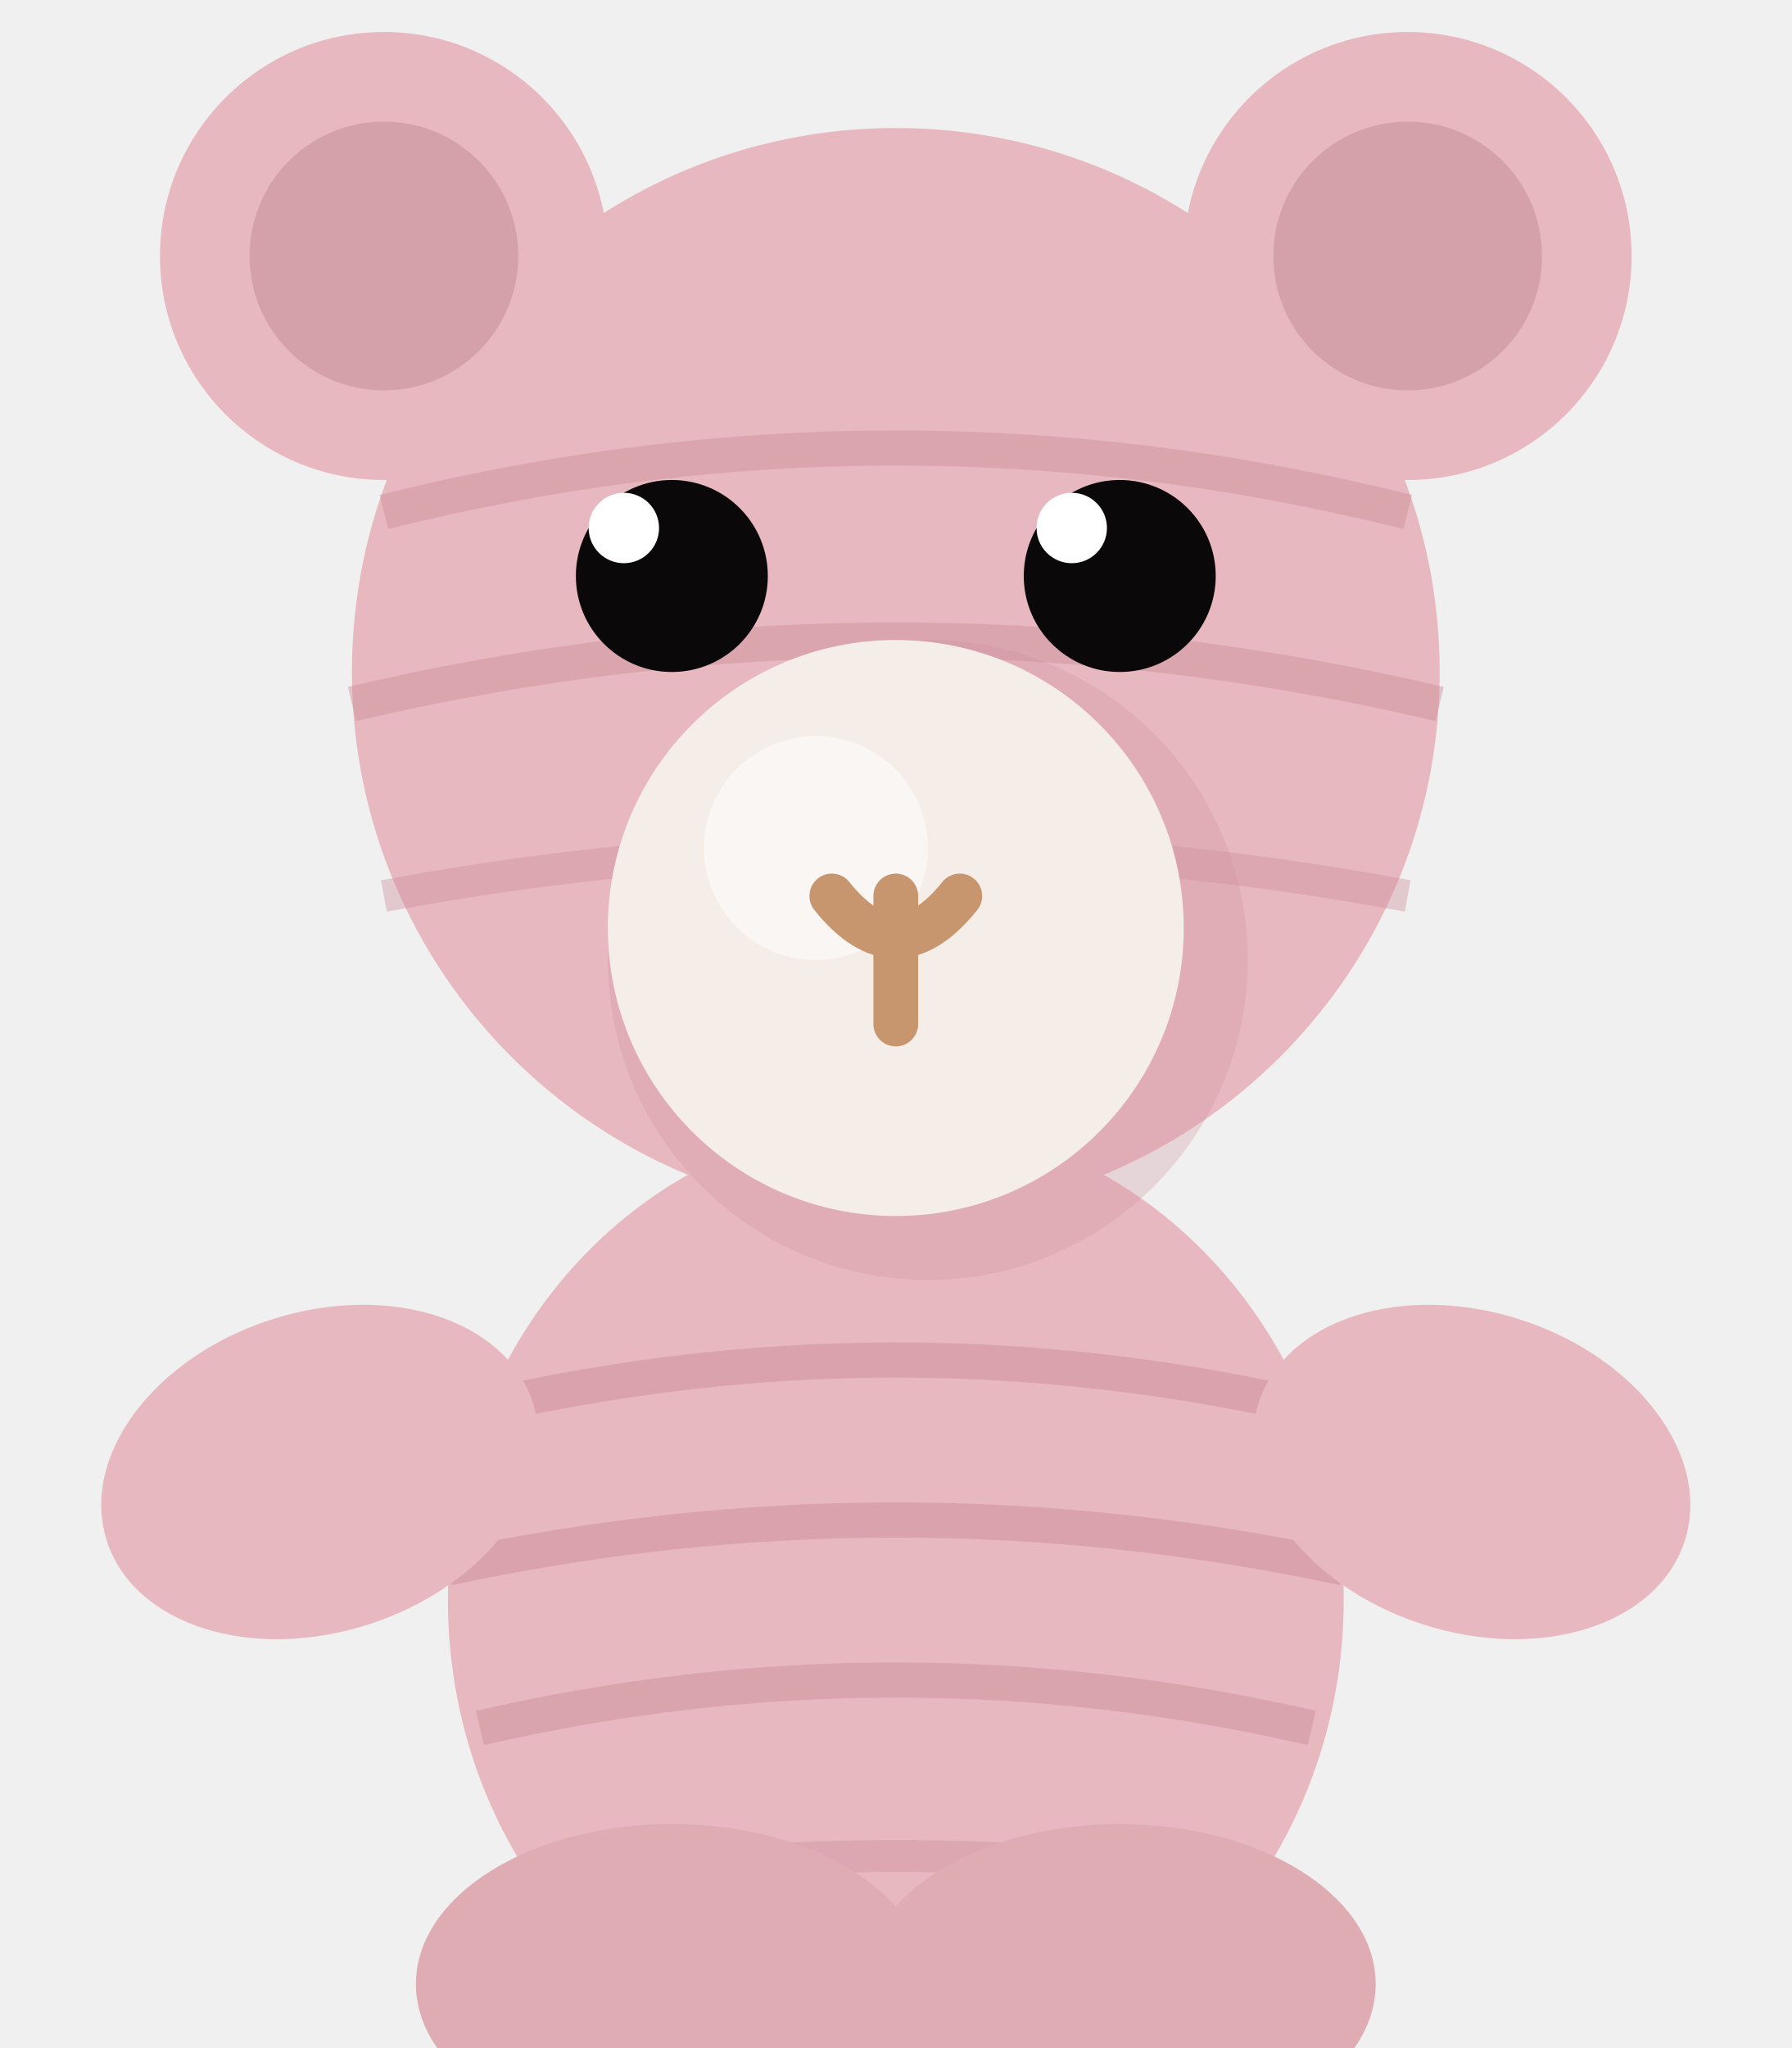
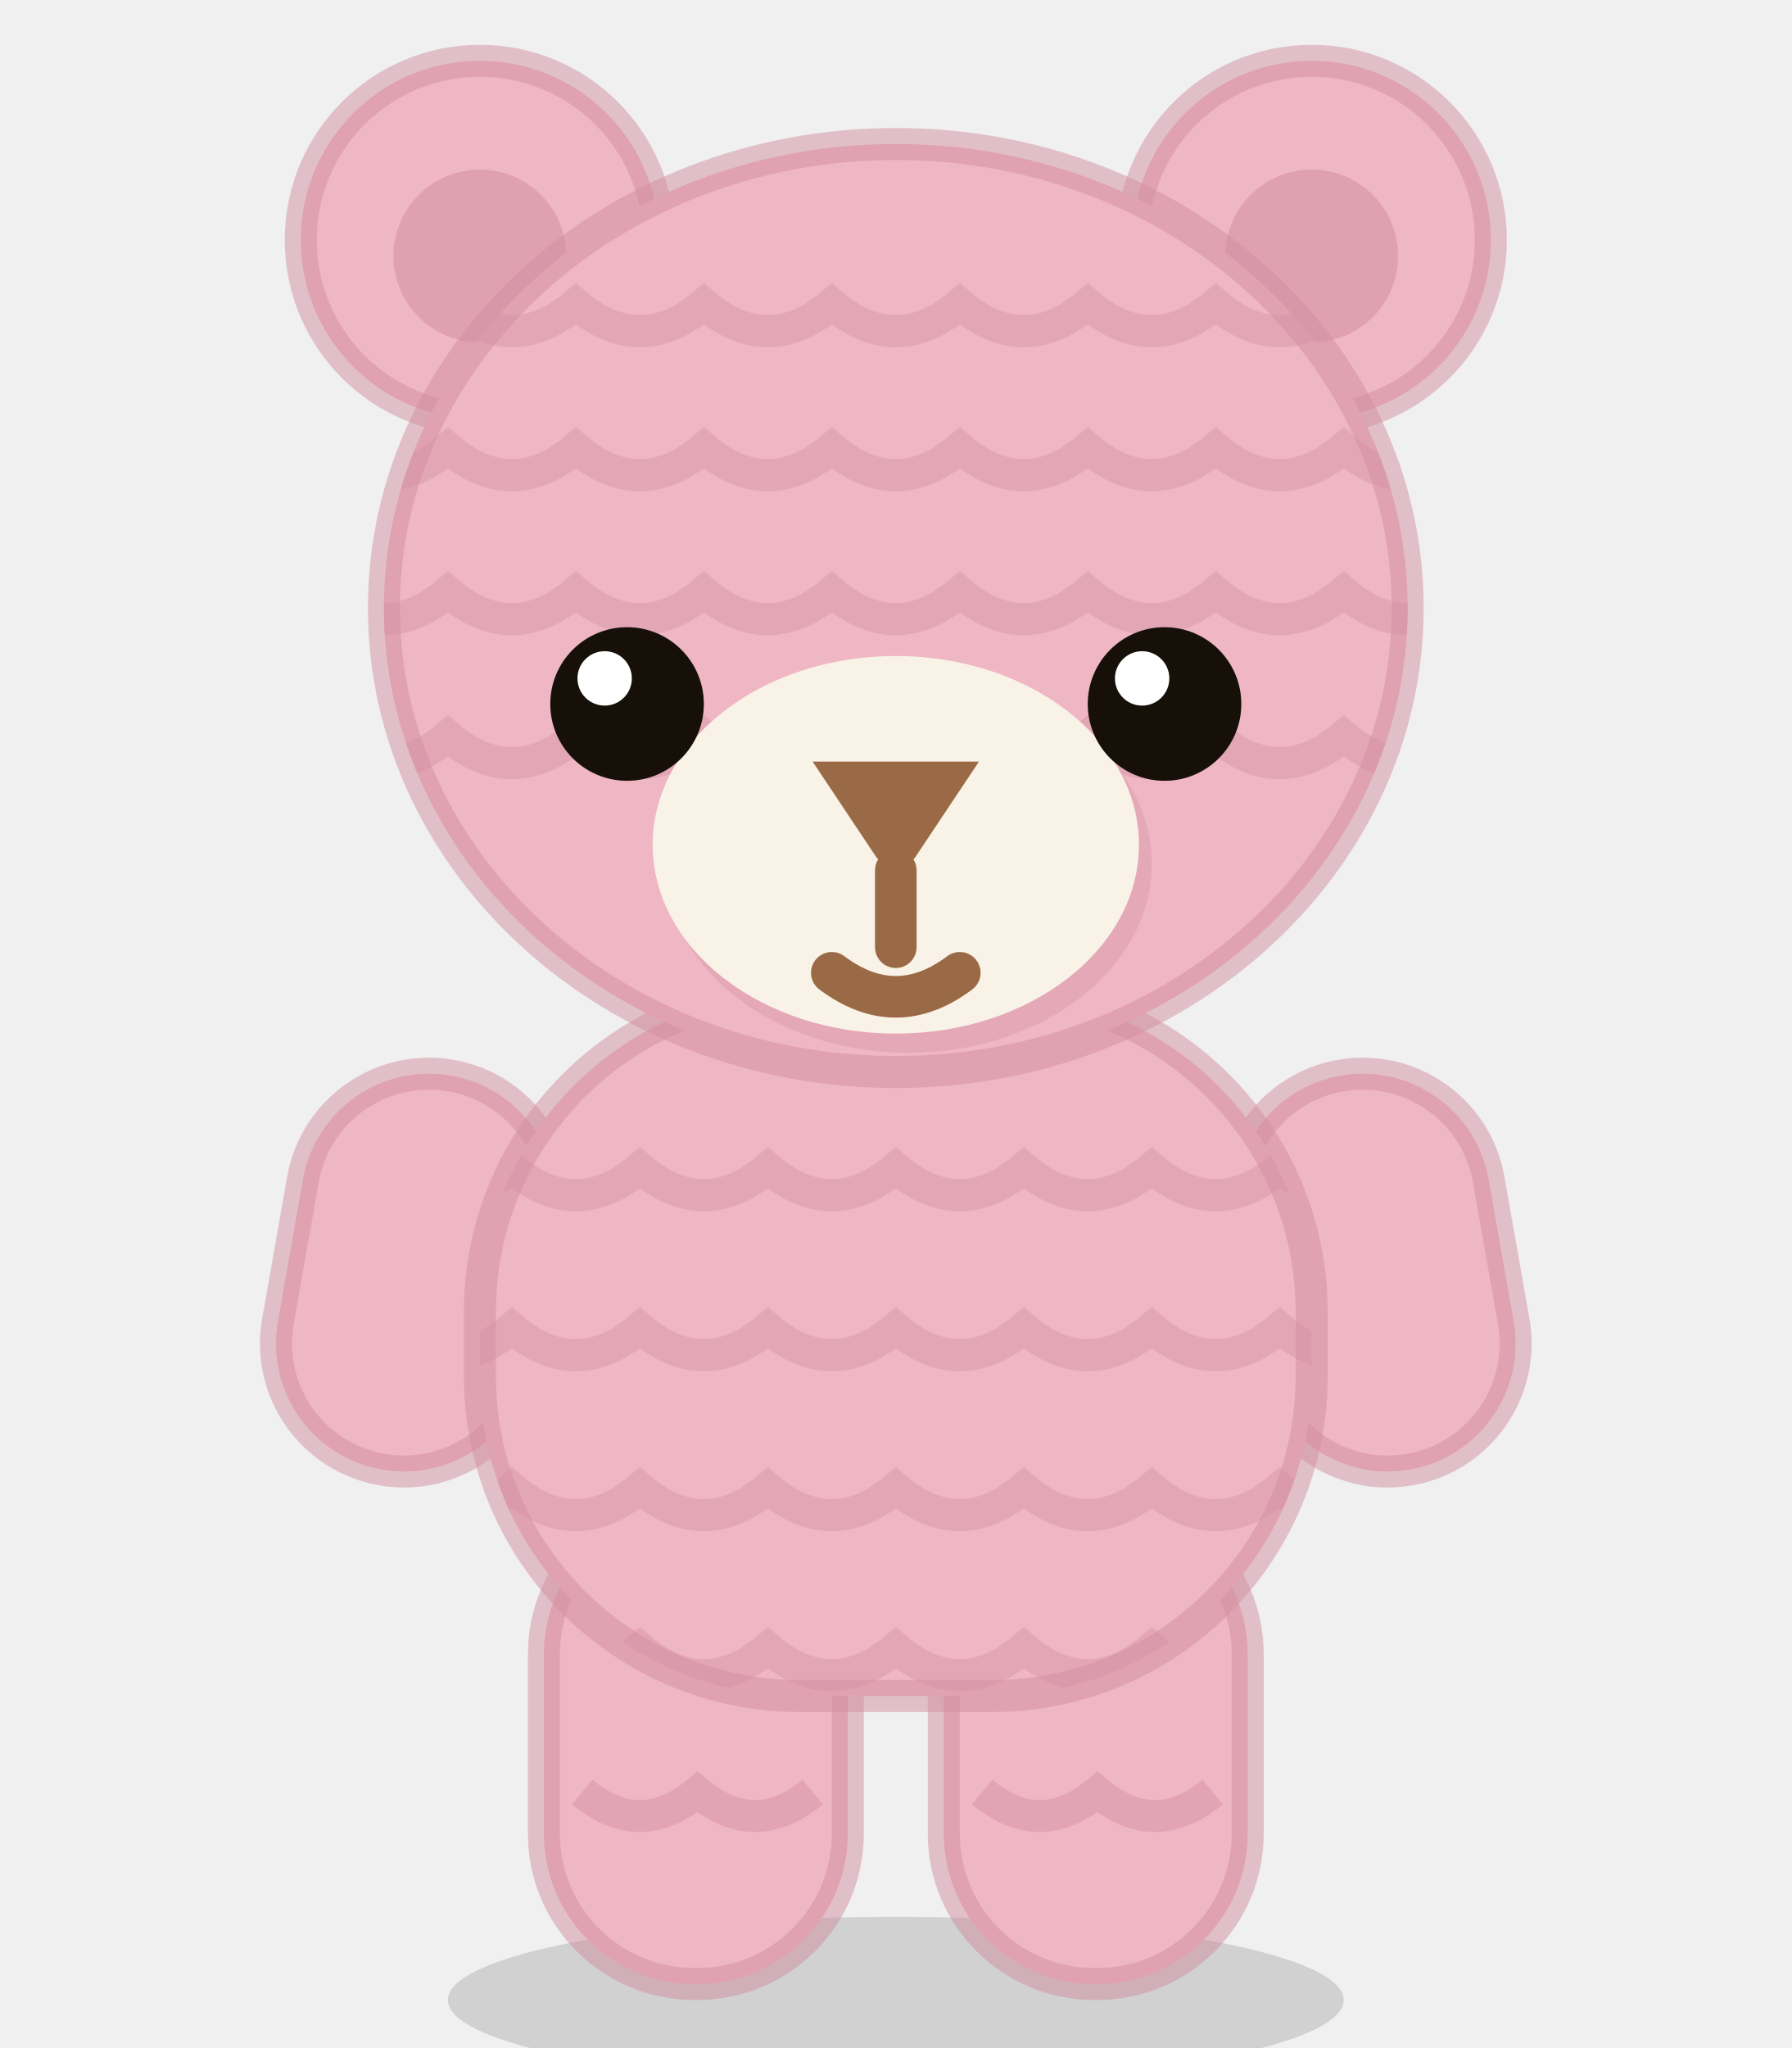
<svg xmlns="http://www.w3.org/2000/svg" viewBox="0 0 56 64">
-   <ellipse cx="28" cy="63" rx="13" ry="3" fill="rgba(0,0,0,0.14)" />
-   <ellipse cx="28" cy="50" rx="14" ry="15" fill="#e8b8c0" />
-   <path d="M15 44 Q28 41 41 44" stroke="#cc8f9a" stroke-width="1.1" fill="none" opacity="0.55" />
-   <path d="M14 49 Q28 46 42 49" stroke="#cc8f9a" stroke-width="1.1" fill="none" opacity="0.55" />
-   <path d="M15 54 Q28 51 41 54" stroke="#cc8f9a" stroke-width="1.1" fill="none" opacity="0.5" />
-   <path d="M16 59 Q28 57 40 59" stroke="#cc8f9a" stroke-width="1" fill="none" opacity="0.4" />
-   <ellipse cx="10" cy="46" rx="7" ry="5" fill="#e8b8c0" transform="rotate(-18,10,46)" />
-   <ellipse cx="46" cy="46" rx="7" ry="5" fill="#e8b8c0" transform="rotate(18,46,46)" />
-   <ellipse cx="21" cy="62" rx="8" ry="5" fill="#e0acb4" />
-   <ellipse cx="35" cy="62" rx="8" ry="5" fill="#e0acb4" />
-   <circle cx="28" cy="21" r="17" fill="#e8b8c0" />
-   <path d="M12 16 Q28 12 44 16" stroke="#cc8f9a" stroke-width="1.1" fill="none" opacity="0.45" />
-   <path d="M11 22 Q28 18 45 22" stroke="#cc8f9a" stroke-width="1.1" fill="none" opacity="0.45" />
-   <path d="M12 28 Q28 25 44 28" stroke="#cc8f9a" stroke-width="1" fill="none" opacity="0.4" />
-   <circle cx="12" cy="8" r="7" fill="#e8b8c0" />
-   <circle cx="44" cy="8" r="7" fill="#e8b8c0" />
-   <circle cx="12" cy="8" r="4.2" fill="#d4a0aa" />
-   <circle cx="44" cy="8" r="4.2" fill="#d4a0aa" />
-   <circle cx="29" cy="30" r="10" fill="#cc8f9a" opacity="0.28" />
-   <circle cx="28" cy="29" r="9" fill="#f5ede8" />
-   <circle cx="25.5" cy="26.5" r="3.5" fill="white" opacity="0.5" />
-   <circle cx="21" cy="18" r="3.0" fill="#0a0808" />
-   <circle cx="35" cy="18" r="3.0" fill="#0a0808" />
-   <circle cx="19.5" cy="16.5" r="1.1" fill="white" />
-   <circle cx="33.5" cy="16.5" r="1.1" fill="white" />
-   <path d="M26 28 Q28 30.5 30 28" stroke="#c8966e" stroke-width="1.4" fill="none" stroke-linecap="round" />
-   <line x1="28" y1="28" x2="28" y2="32" stroke="#c8966e" stroke-width="1.4" stroke-linecap="round" />
+   <defs>
+     <clipPath id="h-sakura">
+       <ellipse cx="28" cy="19" rx="16" ry="14.5" />
+     </clipPath>
+     <clipPath id="b-sakura">
+       <rect x="15" y="31" width="26" height="22" rx="10" />
+     </clipPath>
+   </defs>
+   <ellipse cx="28" cy="62.5" rx="14" ry="2.6" fill="rgba(0,0,0,0.13)" />
+   <g fill="#efb6c3" stroke="#d28fa1" stroke-opacity="0.5" stroke-width="1">
+     <rect x="17" y="47" width="9.5" height="15" rx="4.7" />
+     <rect x="29.5" y="47" width="9.5" height="15" rx="4.7" />
+   </g>
+   <path d="M18.2 56 q1.8 1.5 3.6 0 q1.8 1.5 3.6 0" stroke="#d28fa1" stroke-width="1" fill="none" opacity="0.45" />
+   <path d="M30.7 56 q1.8 1.5 3.6 0 q1.8 1.5 3.6 0" stroke="#d28fa1" stroke-width="1" fill="none" opacity="0.45" />
+   <g fill="#efb6c3" stroke="#d28fa1" stroke-opacity="0.5" stroke-width="1">
+     <rect x="8.8" y="33.5" width="8" height="12.5" rx="4" transform="rotate(10,12.8,41)" />
+     <rect x="39.2" y="33.5" width="8" height="12.5" rx="4" transform="rotate(-10,43.2,41)" />
+   </g>
+   <rect x="15" y="31" width="26" height="22" rx="10" fill="#efb6c3" stroke="#d28fa1" stroke-opacity="0.5" stroke-width="1" />
+   <g clip-path="url(#b-sakura)" stroke="#d28fa1" stroke-width="1" fill="none" opacity="0.42">
+     <path d="M12 36.5 q2 1.7 4 0 q2 1.7 4 0 q2 1.7 4 0 q2 1.7 4 0 q2 1.7 4 0 q2 1.7 4 0 q2 1.7 4 0 q2 1.7 4 0" />
+     <path d="M12 41.5 q2 1.7 4 0 q2 1.7 4 0 q2 1.7 4 0 q2 1.7 4 0 q2 1.7 4 0 q2 1.7 4 0 q2 1.7 4 0 q2 1.7 4 0" />
+     <path d="M12 46.5 q2 1.7 4 0 q2 1.7 4 0 q2 1.7 4 0 q2 1.7 4 0 q2 1.7 4 0 q2 1.7 4 0 q2 1.7 4 0 q2 1.7 4 0" />
+     <path d="M12 51.5 q2 1.7 4 0 q2 1.7 4 0 q2 1.7 4 0 q2 1.7 4 0 q2 1.7 4 0 q2 1.7 4 0 q2 1.7 4 0 q2 1.7 4 0" />
+   </g>
+   <g fill="#efb6c3" stroke="#d28fa1" stroke-opacity="0.5" stroke-width="1">
+     <circle cx="15" cy="7.5" r="5.6" />
+     <circle cx="41" cy="7.5" r="5.6" />
+   </g>
+   <circle cx="15" cy="8" r="2.7" fill="#d28fa1" opacity="0.55" />
+   <circle cx="41" cy="8" r="2.7" fill="#d28fa1" opacity="0.55" />
+   <ellipse cx="28" cy="19" rx="16" ry="14.5" fill="#efb6c3" stroke="#d28fa1" stroke-opacity="0.5" stroke-width="1" />
+   <g clip-path="url(#h-sakura)" stroke="#d28fa1" stroke-width="1" fill="none" opacity="0.42">
+     <path d="M10 9.5 q2 1.7 4 0 q2 1.7 4 0 q2 1.7 4 0 q2 1.7 4 0 q2 1.7 4 0 q2 1.7 4 0 q2 1.7 4 0 q2 1.7 4 0 q2 1.7 4 0" />
+     <path d="M10 14 q2 1.7 4 0 q2 1.7 4 0 q2 1.7 4 0 q2 1.7 4 0 q2 1.7 4 0 q2 1.7 4 0 q2 1.7 4 0 q2 1.7 4 0 q2 1.7 4 0" />
+     <path d="M10 18.5 q2 1.7 4 0 q2 1.7 4 0 q2 1.7 4 0 q2 1.7 4 0 q2 1.7 4 0 q2 1.7 4 0 q2 1.7 4 0 q2 1.7 4 0 q2 1.7 4 0" />
+     <path d="M10 23 q2 1.7 4 0 q2 1.7 4 0 q2 1.7 4 0 q2 1.7 4 0 q2 1.7 4 0 q2 1.7 4 0 q2 1.7 4 0 q2 1.7 4 0 q2 1.7 4 0" />
+   </g>
+   <ellipse cx="28.4" cy="27" rx="7.6" ry="5.9" fill="#d28fa1" opacity="0.35" />
+   <ellipse cx="28" cy="26.4" rx="7.6" ry="5.9" fill="#f9f2e6" />
+   <path d="M25.4 23.8 L30.6 23.8 L28.6 26.8 Q28 27.5 27.4 26.8 Z" fill="#9a6a47" />
+   <line x1="28" y1="27.2" x2="28" y2="29.6" stroke="#9a6a47" stroke-width="1.3" stroke-linecap="round" />
+   <path d="M26 30.4 Q28 31.9 30 30.4" stroke="#9a6a47" stroke-width="1.3" fill="none" stroke-linecap="round" />
+   <circle cx="19.6" cy="22" r="2.4" fill="#161009" />
+   <circle cx="36.4" cy="22" r="2.4" fill="#161009" />
+   <circle cx="18.9" cy="21.2" r="0.85" fill="white" />
+   <circle cx="35.7" cy="21.2" r="0.85" fill="white" />
</svg>
